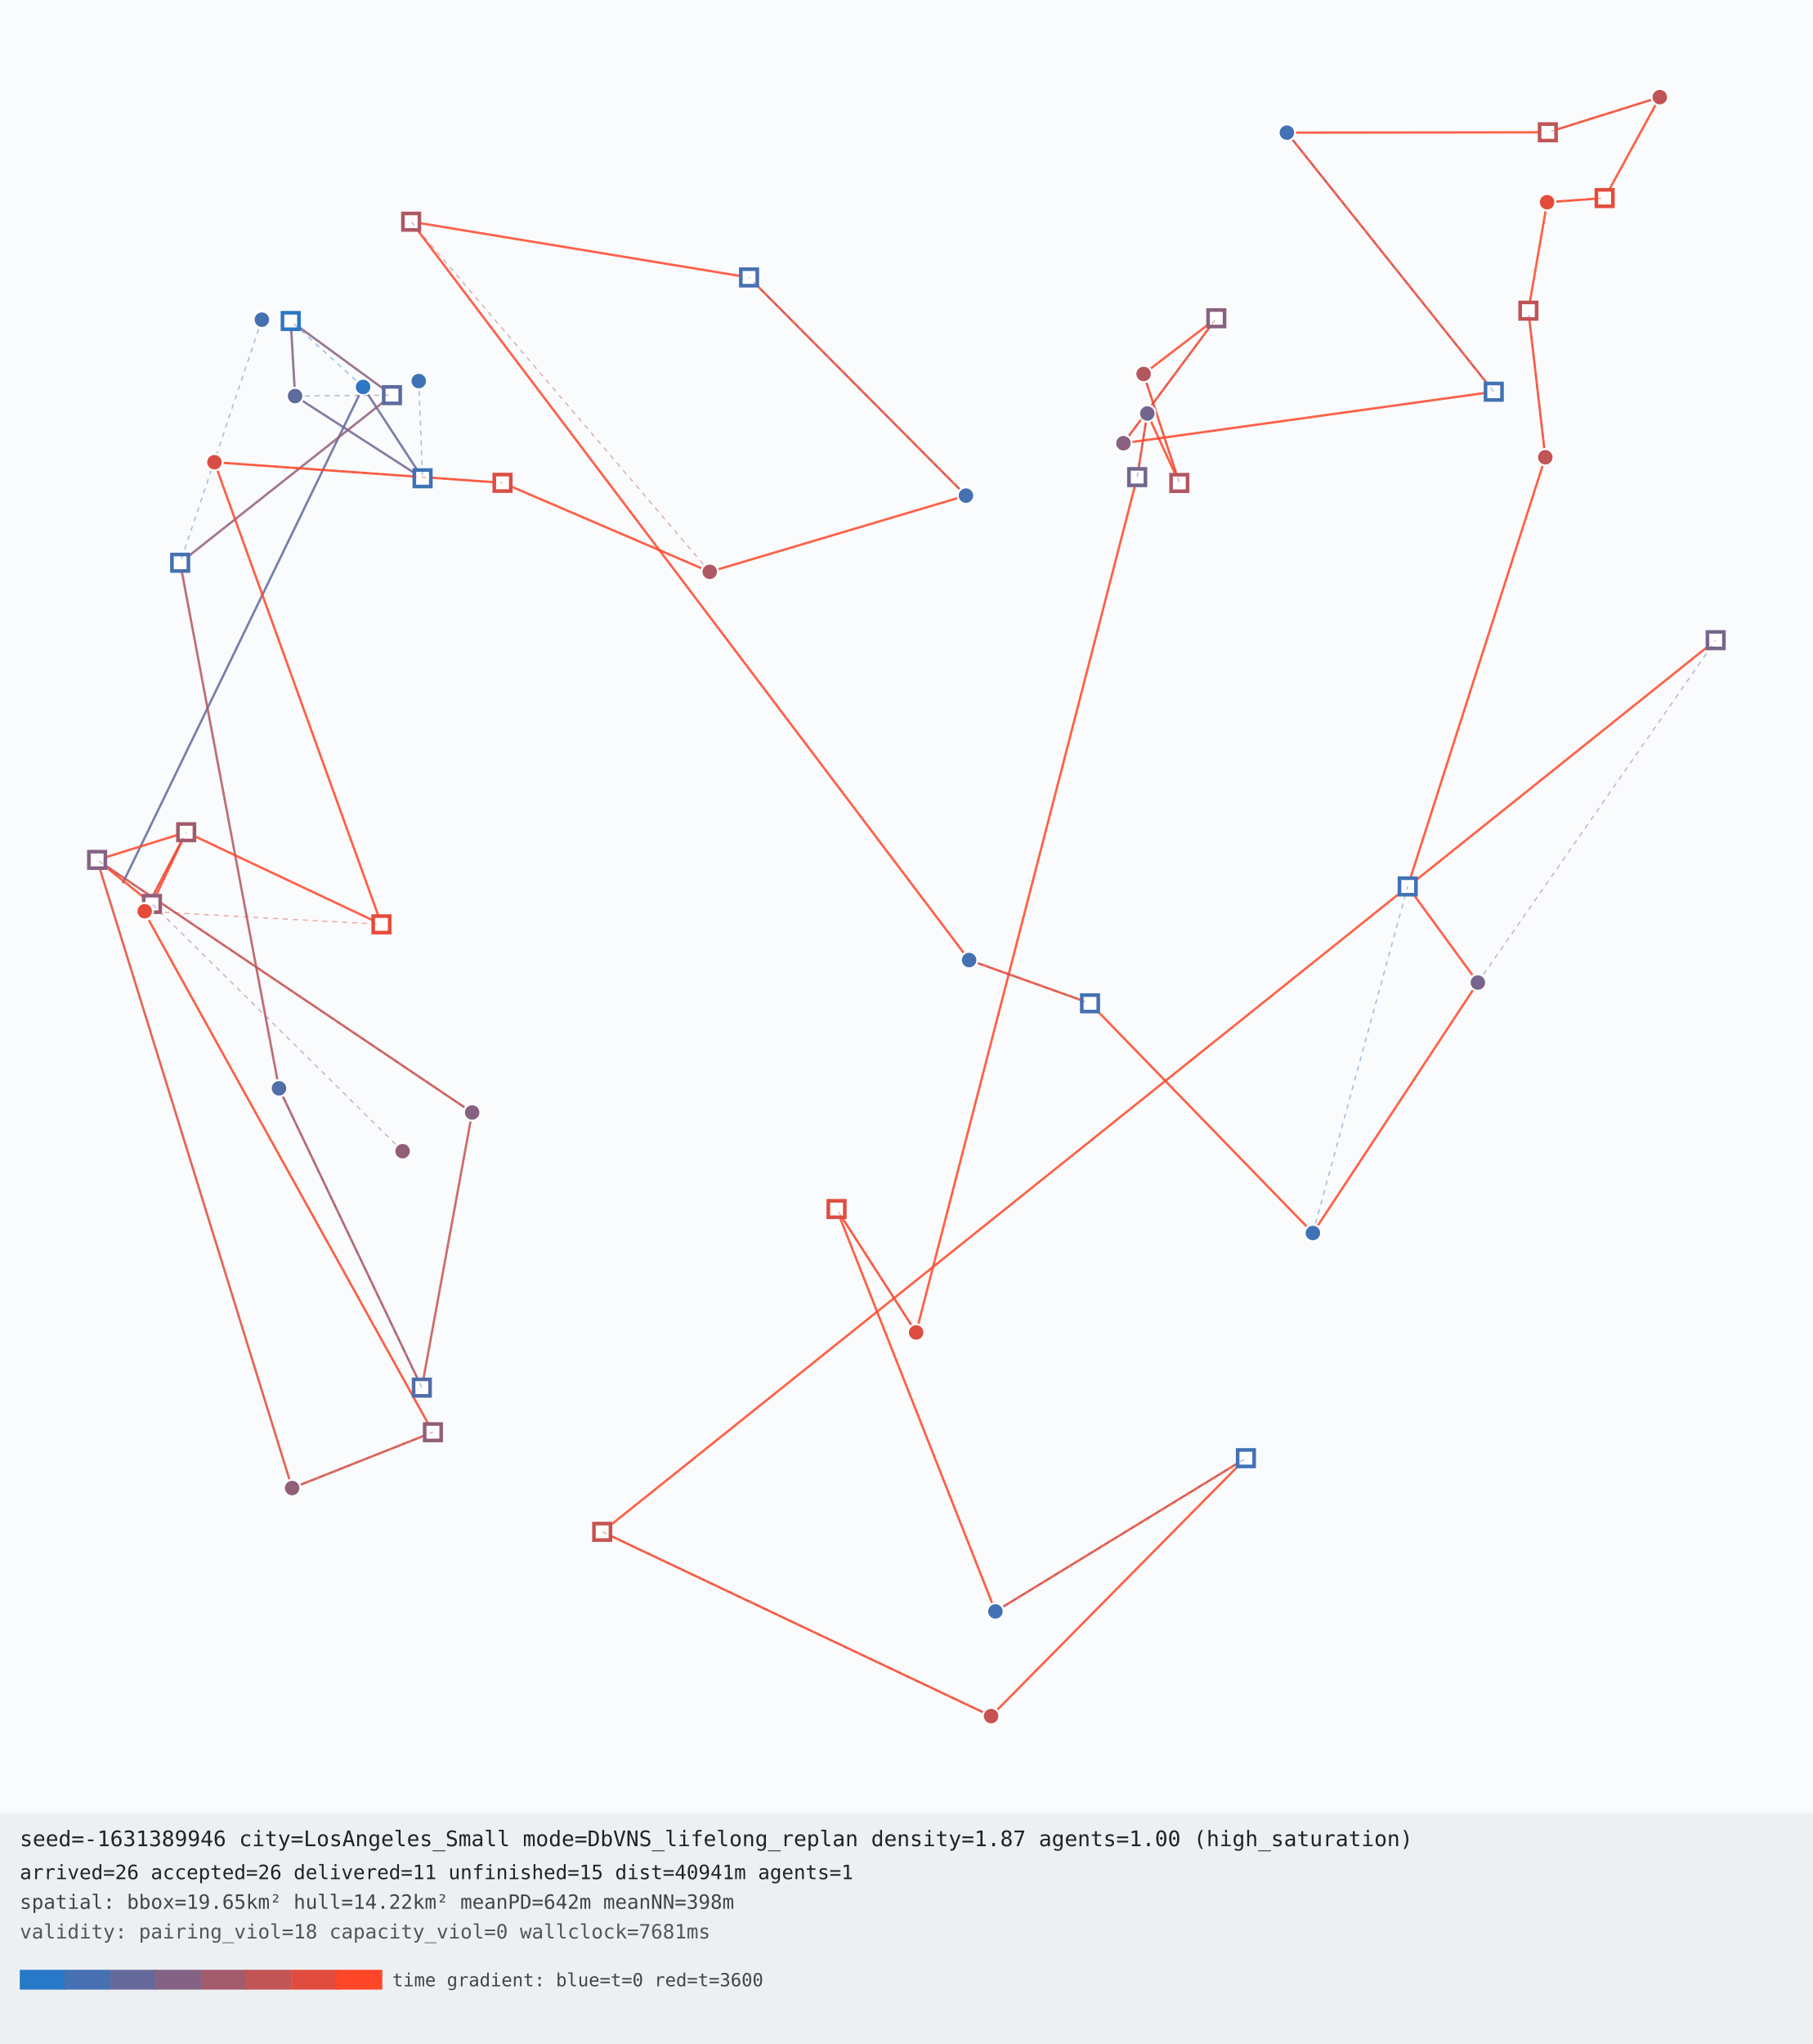
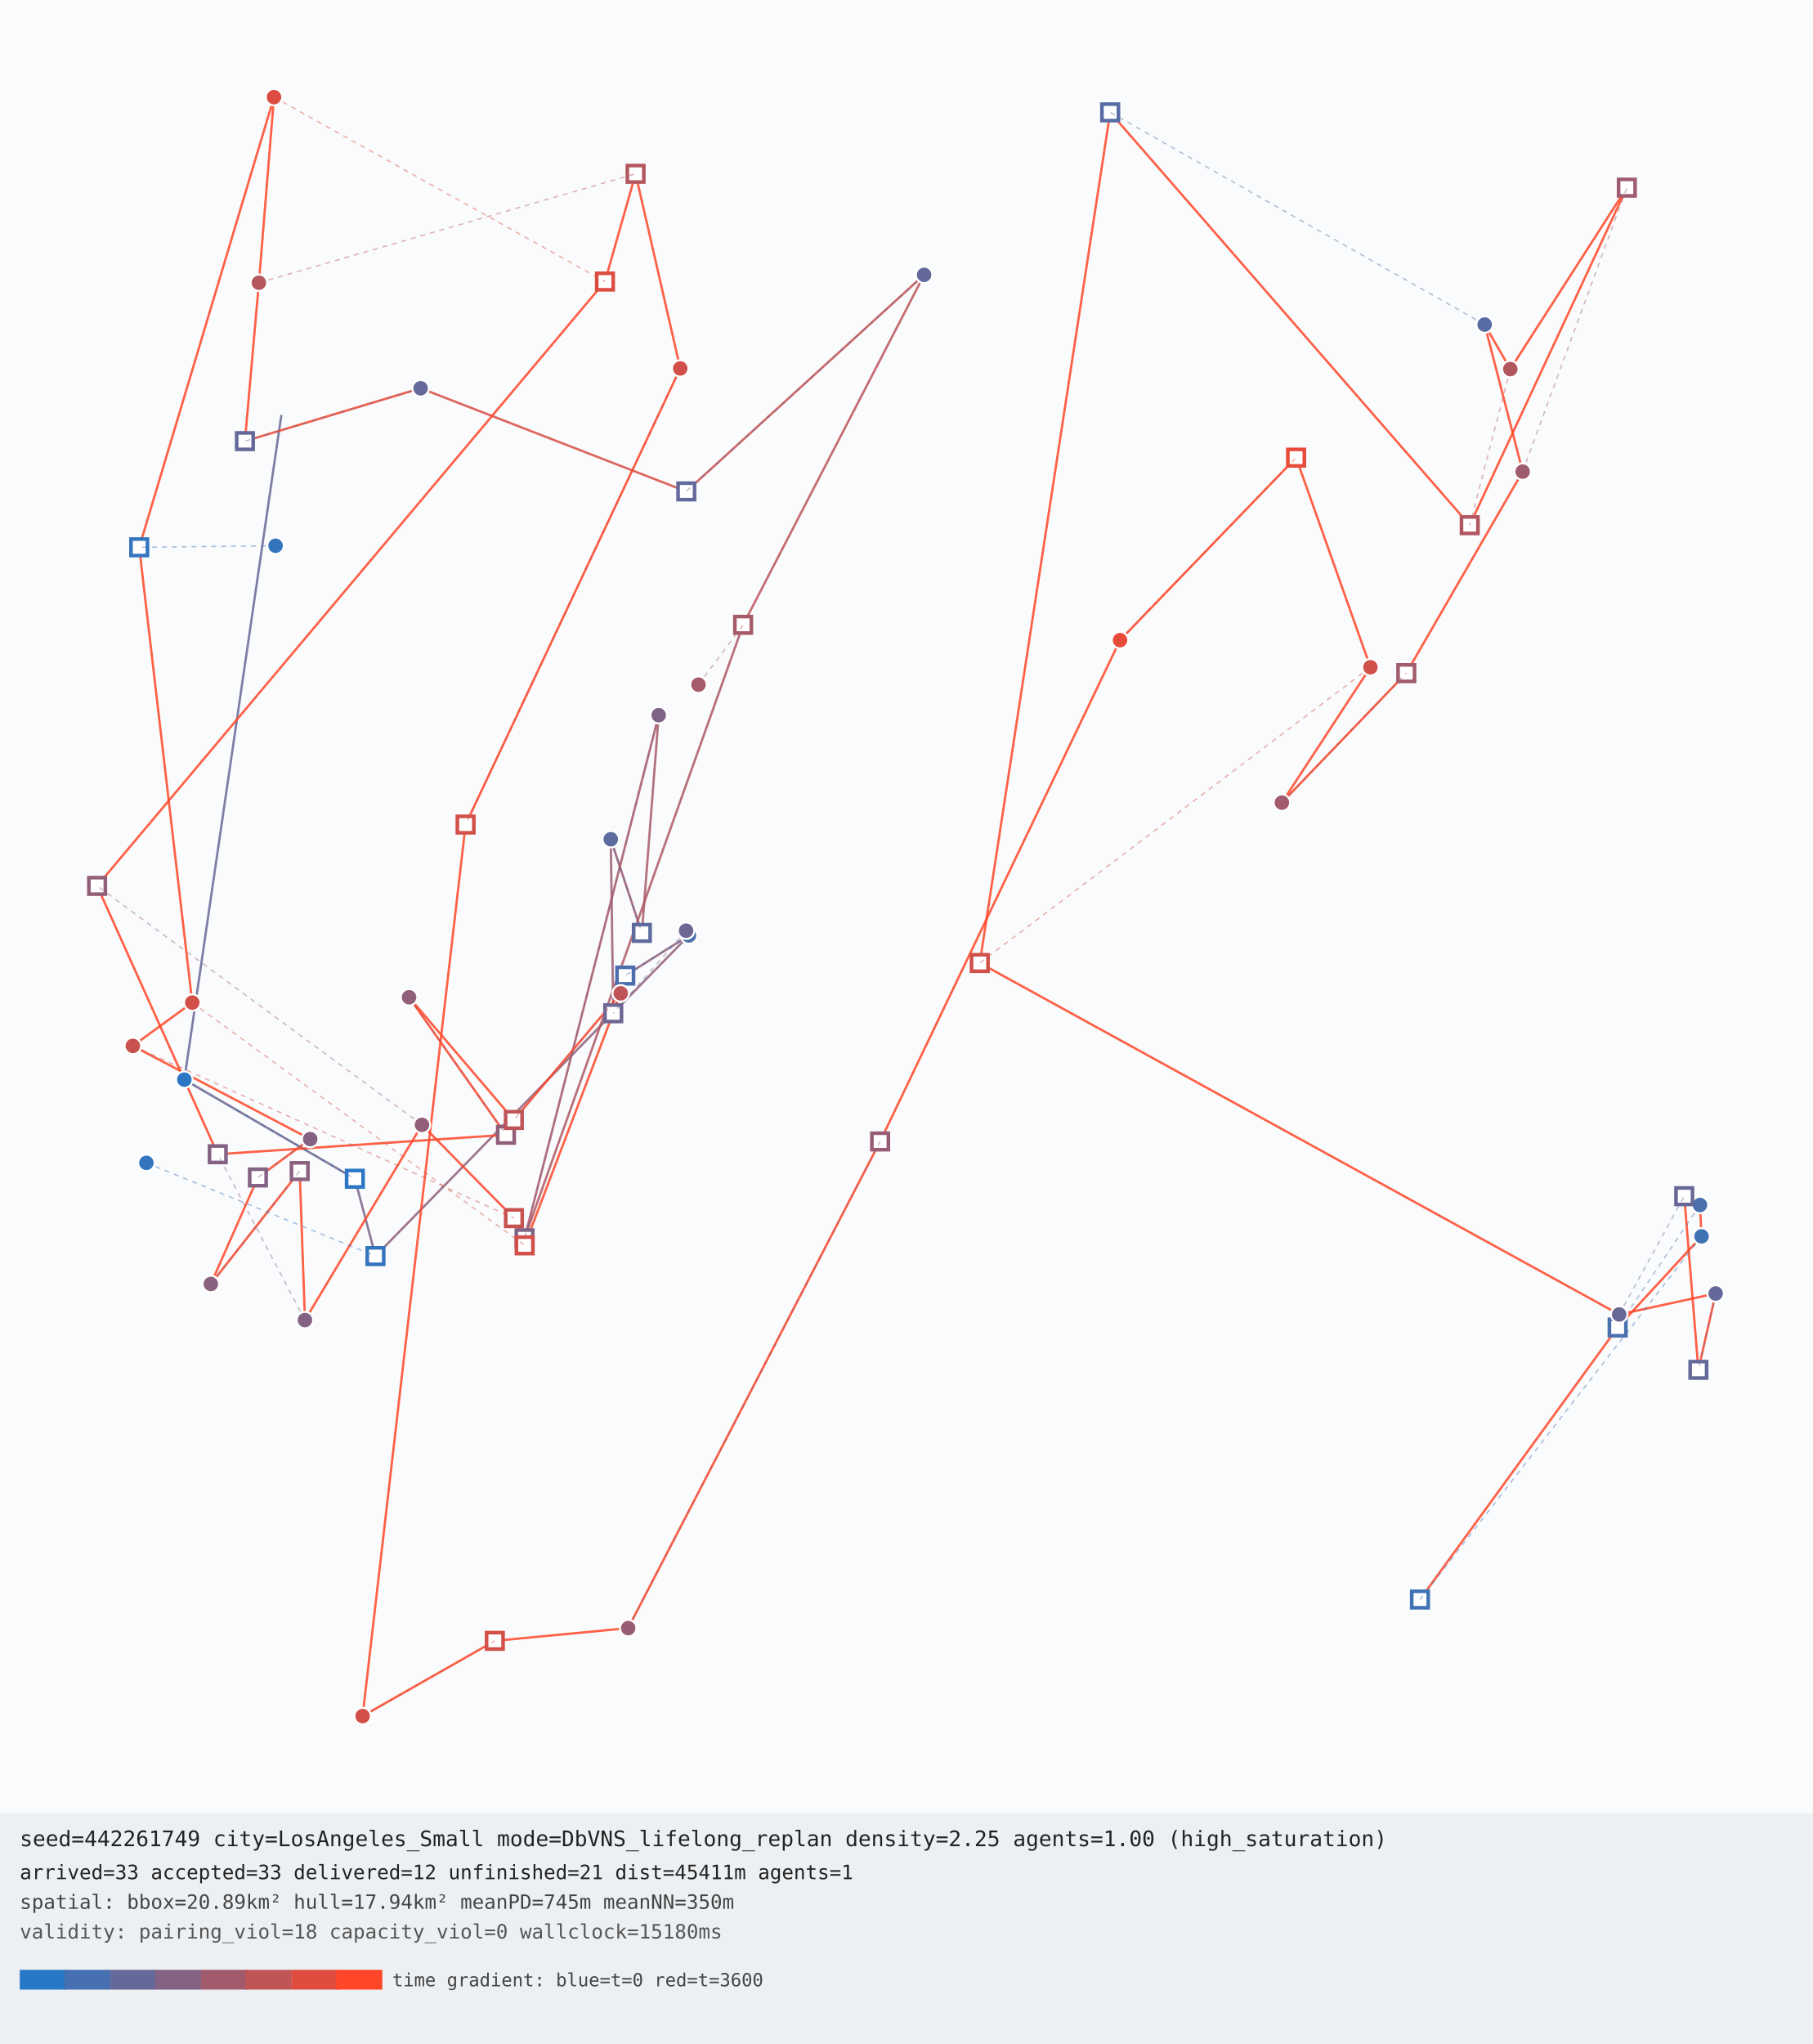
<svg xmlns="http://www.w3.org/2000/svg" width="1100" height="1240">
  <rect width="1100" height="1100" fill="#fafbfc" />
-   <line x1="74.462" y1="535.814" x2="220.326" y2="234.743" stroke="rgb(98,106,156)" stroke-width="1.4" opacity="0.85" />
-   <line x1="220.326" y1="234.743" x2="256.416" y2="290.144" stroke="rgb(105,104,151)" stroke-width="1.4" opacity="0.85" />
-   <line x1="256.416" y1="290.144" x2="179.055" y2="240.274" stroke="rgb(115,102,143)" stroke-width="1.4" opacity="0.85" />
-   <line x1="179.055" y1="240.274" x2="176.414" y2="194.74" stroke="rgb(127,99,134)" stroke-width="1.4" opacity="0.85" />
-   <line x1="176.414" y1="194.74" x2="237.848" y2="239.708" stroke="rgb(135,97,129)" stroke-width="1.4" opacity="0.85" />
-   <line x1="237.848" y1="239.708" x2="109.326" y2="341.396" stroke="rgb(147,95,120)" stroke-width="1.4" opacity="0.85" />
-   <line x1="109.326" y1="341.396" x2="169.298" y2="660.231" stroke="rgb(180,87,95)" stroke-width="1.4" opacity="0.85" />
-   <line x1="169.298" y1="660.231" x2="255.973" y2="841.808" stroke="rgb(187,85,90)" stroke-width="1.4" opacity="0.85" />
-   <line x1="255.973" y1="841.808" x2="286.496" y2="674.891" stroke="rgb(197,83,82)" stroke-width="1.4" opacity="0.85" />
-   <line x1="286.496" y1="674.891" x2="58.929" y2="521.674" stroke="rgb(211,80,72)" stroke-width="1.4" opacity="0.85" />
-   <line x1="58.929" y1="521.674" x2="177.253" y2="902.729" stroke="rgb(226,76,61)" stroke-width="1.4" opacity="0.85" />
-   <line x1="177.253" y1="902.729" x2="262.693" y2="868.864" stroke="rgb(228,76,59)" stroke-width="1.4" opacity="0.85" />
-   <line x1="262.693" y1="868.864" x2="87.607" y2="553.349" stroke="rgb(252,70,41)" stroke-width="1.4" opacity="0.85" />
-   <line x1="87.607" y1="553.349" x2="112.978" y2="504.872" stroke="rgb(252,70,41)" stroke-width="1.4" opacity="0.85" />
-   <line x1="112.978" y1="504.872" x2="92.214" y2="548.381" stroke="rgb(253,70,41)" stroke-width="1.4" opacity="0.85" />
-   <line x1="92.214" y1="548.381" x2="58.929" y2="521.674" stroke="rgb(255,70,40)" stroke-width="1.4" opacity="0.85" />
-   <line x1="58.929" y1="521.674" x2="112.978" y2="504.872" stroke="rgb(255,70,40)" stroke-width="1.4" opacity="0.85" />
-   <line x1="112.978" y1="504.872" x2="231.462" y2="560.757" stroke="rgb(255,70,40)" stroke-width="1.4" opacity="0.85" />
-   <line x1="231.462" y1="560.757" x2="130.118" y2="280.403" stroke="rgb(255,70,40)" stroke-width="1.4" opacity="0.85" />
-   <line x1="130.118" y1="280.403" x2="304.933" y2="292.907" stroke="rgb(255,70,40)" stroke-width="1.4" opacity="0.85" />
-   <line x1="304.933" y1="292.907" x2="430.674" y2="346.89" stroke="rgb(255,70,40)" stroke-width="1.4" opacity="0.85" />
-   <line x1="430.674" y1="346.89" x2="586.148" y2="300.655" stroke="rgb(255,70,40)" stroke-width="1.4" opacity="0.85" />
-   <line x1="586.148" y1="300.655" x2="454.521" y2="168.319" stroke="rgb(255,70,40)" stroke-width="1.4" opacity="0.85" />
-   <line x1="454.521" y1="168.319" x2="249.488" y2="134.496" stroke="rgb(255,70,40)" stroke-width="1.4" opacity="0.85" />
-   <line x1="249.488" y1="134.496" x2="588.063" y2="582.421" stroke="rgb(255,70,40)" stroke-width="1.4" opacity="0.85" />
-   <line x1="588.063" y1="582.421" x2="661.424" y2="608.659" stroke="rgb(255,70,40)" stroke-width="1.4" opacity="0.85" />
-   <line x1="661.424" y1="608.659" x2="796.67" y2="748.011" stroke="rgb(255,70,40)" stroke-width="1.4" opacity="0.85" />
-   <line x1="796.67" y1="748.011" x2="896.773" y2="596.064" stroke="rgb(255,70,40)" stroke-width="1.4" opacity="0.85" />
-   <line x1="896.773" y1="596.064" x2="854.204" y2="537.768" stroke="rgb(255,70,40)" stroke-width="1.4" opacity="0.85" />
-   <line x1="854.204" y1="537.768" x2="937.696" y2="277.397" stroke="rgb(255,70,40)" stroke-width="1.4" opacity="0.85" />
-   <line x1="937.696" y1="277.397" x2="927.415" y2="188.473" stroke="rgb(255,70,40)" stroke-width="1.4" opacity="0.85" />
-   <line x1="927.415" y1="188.473" x2="938.783" y2="122.664" stroke="rgb(255,70,40)" stroke-width="1.4" opacity="0.85" />
-   <line x1="938.783" y1="122.664" x2="973.696" y2="120.164" stroke="rgb(255,70,40)" stroke-width="1.4" opacity="0.85" />
-   <line x1="973.696" y1="120.164" x2="1007.16" y2="58.929" stroke="rgb(255,70,40)" stroke-width="1.4" opacity="0.85" />
-   <line x1="1007.16" y1="58.929" x2="939.219" y2="80.259" stroke="rgb(255,70,40)" stroke-width="1.4" opacity="0.85" />
-   <line x1="939.219" y1="80.259" x2="780.882" y2="80.462" stroke="rgb(255,70,40)" stroke-width="1.4" opacity="0.85" />
-   <line x1="780.882" y1="80.462" x2="906.409" y2="237.631" stroke="rgb(255,70,40)" stroke-width="1.4" opacity="0.85" />
-   <line x1="906.409" y1="237.631" x2="681.706" y2="268.871" stroke="rgb(255,70,40)" stroke-width="1.4" opacity="0.85" />
-   <line x1="681.706" y1="268.871" x2="738.062" y2="193.072" stroke="rgb(255,70,40)" stroke-width="1.4" opacity="0.85" />
-   <line x1="738.062" y1="193.072" x2="693.944" y2="226.86" stroke="rgb(255,70,40)" stroke-width="1.4" opacity="0.85" />
-   <line x1="693.944" y1="226.86" x2="715.613" y2="292.987" stroke="rgb(255,70,40)" stroke-width="1.4" opacity="0.85" />
-   <line x1="715.613" y1="292.987" x2="696.188" y2="250.833" stroke="rgb(255,70,40)" stroke-width="1.4" opacity="0.85" />
-   <line x1="696.188" y1="250.833" x2="690.044" y2="289.443" stroke="rgb(255,70,40)" stroke-width="1.4" opacity="0.85" />
-   <line x1="690.044" y1="289.443" x2="555.909" y2="808.331" stroke="rgb(255,70,40)" stroke-width="1.4" opacity="0.85" />
-   <line x1="555.909" y1="808.331" x2="507.629" y2="733.459" stroke="rgb(255,70,40)" stroke-width="1.4" opacity="0.85" />
-   <line x1="507.629" y1="733.459" x2="604.018" y2="977.576" stroke="rgb(255,70,40)" stroke-width="1.4" opacity="0.85" />
-   <line x1="604.018" y1="977.576" x2="756.009" y2="884.614" stroke="rgb(255,70,40)" stroke-width="1.4" opacity="0.85" />
-   <line x1="756.009" y1="884.614" x2="601.398" y2="1041.07" stroke="rgb(255,70,40)" stroke-width="1.4" opacity="0.85" />
-   <line x1="601.398" y1="1041.07" x2="365.42" y2="929.287" stroke="rgb(255,70,40)" stroke-width="1.4" opacity="0.85" />
-   <line x1="365.42" y1="929.287" x2="1041.07" y2="388.377" stroke="rgb(255,70,40)" stroke-width="1.4" opacity="0.85" />
-   <circle cx="254.097" cy="231.176" r="5" fill="rgb(61,114,183)" stroke="white" stroke-width="1.2" />
-   <rect x="251.416" y="285.144" width="10" height="10" fill="white" stroke="rgb(61,114,183)" stroke-width="2.2" />
-   <line x1="254.097" y1="231.176" x2="256.416" y2="290.144" stroke="rgb(61,114,183)" stroke-width="0.8" stroke-dasharray="3,3" opacity="0.45" />
-   <circle cx="220.326" cy="234.743" r="5" fill="rgb(45,118,195)" stroke="white" stroke-width="1.2" />
-   <rect x="171.414" y="189.74" width="10" height="10" fill="white" stroke="rgb(45,118,195)" stroke-width="2.2" />
-   <line x1="220.326" y1="234.743" x2="176.414" y2="194.74" stroke="rgb(45,118,195)" stroke-width="0.8" stroke-dasharray="3,3" opacity="0.45" />
-   <circle cx="179.055" cy="240.274" r="5" fill="rgb(94,107,159)" stroke="white" stroke-width="1.2" />
-   <rect x="232.848" y="234.708" width="10" height="10" fill="white" stroke="rgb(94,107,159)" stroke-width="2.2" />
-   <line x1="179.055" y1="240.274" x2="237.848" y2="239.708" stroke="rgb(94,107,159)" stroke-width="0.8" stroke-dasharray="3,3" opacity="0.45" />
-   <circle cx="158.891" cy="193.93" r="5" fill="rgb(69,113,177)" stroke="white" stroke-width="1.2" />
-   <rect x="104.326" y="336.396" width="10" height="10" fill="white" stroke="rgb(69,113,177)" stroke-width="2.2" />
-   <line x1="158.891" y1="193.93" x2="109.326" y2="341.396" stroke="rgb(69,113,177)" stroke-width="0.8" stroke-dasharray="3,3" opacity="0.45" />
-   <circle cx="169.298" cy="660.231" r="5" fill="rgb(82,110,168)" stroke="white" stroke-width="1.2" />
-   <rect x="250.973" y="836.808" width="10" height="10" fill="white" stroke="rgb(82,110,168)" stroke-width="2.2" />
-   <line x1="169.298" y1="660.231" x2="255.973" y2="841.808" stroke="rgb(82,110,168)" stroke-width="0.8" stroke-dasharray="3,3" opacity="0.45" />
-   <circle cx="286.496" cy="674.891" r="5" fill="rgb(133,98,130)" stroke="white" stroke-width="1.2" />
-   <rect x="53.929" y="516.674" width="10" height="10" fill="white" stroke="rgb(133,98,130)" stroke-width="2.2" />
-   <line x1="286.496" y1="674.891" x2="58.929" y2="521.674" stroke="rgb(133,98,130)" stroke-width="0.8" stroke-dasharray="3,3" opacity="0.45" />
-   <circle cx="177.253" cy="902.729" r="5" fill="rgb(145,95,121)" stroke="white" stroke-width="1.2" />
-   <rect x="257.693" y="863.864" width="10" height="10" fill="white" stroke="rgb(145,95,121)" stroke-width="2.2" />
-   <line x1="177.253" y1="902.729" x2="262.693" y2="868.864" stroke="rgb(145,95,121)" stroke-width="0.8" stroke-dasharray="3,3" opacity="0.45" />
-   <circle cx="87.607" cy="553.349" r="5" fill="rgb(162,91,108)" stroke="white" stroke-width="1.2" />
-   <rect x="107.978" y="499.872" width="10" height="10" fill="white" stroke="rgb(162,91,108)" stroke-width="2.2" />
-   <line x1="87.607" y1="553.349" x2="112.978" y2="504.872" stroke="rgb(162,91,108)" stroke-width="0.8" stroke-dasharray="3,3" opacity="0.45" />
-   <circle cx="244.301" cy="698.369" r="5" fill="rgb(146,95,121)" stroke="white" stroke-width="1.2" />
-   <rect x="87.214" y="543.381" width="10" height="10" fill="white" stroke="rgb(146,95,121)" stroke-width="2.2" />
-   <line x1="244.301" y1="698.369" x2="92.214" y2="548.381" stroke="rgb(146,95,121)" stroke-width="0.8" stroke-dasharray="3,3" opacity="0.45" />
-   <circle cx="796.67" cy="748.011" r="5" fill="rgb(64,114,182)" stroke="white" stroke-width="1.2" />
-   <rect x="849.204" y="532.768" width="10" height="10" fill="white" stroke="rgb(64,114,182)" stroke-width="2.2" />
-   <line x1="796.67" y1="748.011" x2="854.204" y2="537.768" stroke="rgb(64,114,182)" stroke-width="0.8" stroke-dasharray="3,3" opacity="0.45" />
-   <circle cx="604.018" cy="977.576" r="5" fill="rgb(65,114,181)" stroke="white" stroke-width="1.2" />
-   <rect x="751.009" y="879.614" width="10" height="10" fill="white" stroke="rgb(65,114,181)" stroke-width="2.2" />
-   <line x1="604.018" y1="977.576" x2="756.009" y2="884.614" stroke="rgb(65,114,181)" stroke-width="0.8" stroke-dasharray="3,3" opacity="0.45" />
-   <circle cx="780.882" cy="80.462" r="5" fill="rgb(68,113,179)" stroke="white" stroke-width="1.2" />
-   <rect x="901.409" y="232.631" width="10" height="10" fill="white" stroke="rgb(68,113,179)" stroke-width="2.2" />
-   <line x1="780.882" y1="80.462" x2="906.409" y2="237.631" stroke="rgb(68,113,179)" stroke-width="0.8" stroke-dasharray="3,3" opacity="0.45" />
-   <circle cx="588.063" cy="582.421" r="5" fill="rgb(68,113,178)" stroke="white" stroke-width="1.2" />
-   <rect x="656.424" y="603.659" width="10" height="10" fill="white" stroke="rgb(68,113,178)" stroke-width="2.2" />
-   <line x1="588.063" y1="582.421" x2="661.424" y2="608.659" stroke="rgb(68,113,178)" stroke-width="0.8" stroke-dasharray="3,3" opacity="0.45" />
-   <circle cx="586.148" cy="300.655" r="5" fill="rgb(70,112,177)" stroke="white" stroke-width="1.2" />
-   <rect x="449.521" y="163.319" width="10" height="10" fill="white" stroke="rgb(70,112,177)" stroke-width="2.2" />
-   <line x1="586.148" y1="300.655" x2="454.521" y2="168.319" stroke="rgb(70,112,177)" stroke-width="0.8" stroke-dasharray="3,3" opacity="0.45" />
-   <circle cx="696.188" cy="250.833" r="5" fill="rgb(114,102,144)" stroke="white" stroke-width="1.2" />
-   <rect x="685.044" y="284.443" width="10" height="10" fill="white" stroke="rgb(114,102,144)" stroke-width="2.2" />
-   <line x1="696.188" y1="250.833" x2="690.044" y2="289.443" stroke="rgb(114,102,144)" stroke-width="0.8" stroke-dasharray="3,3" opacity="0.45" />
-   <circle cx="896.773" cy="596.064" r="5" fill="rgb(119,101,141)" stroke="white" stroke-width="1.2" />
-   <rect x="1036.07" y="383.377" width="10" height="10" fill="white" stroke="rgb(119,101,141)" stroke-width="2.2" />
-   <line x1="896.773" y1="596.064" x2="1041.07" y2="388.377" stroke="rgb(119,101,141)" stroke-width="0.8" stroke-dasharray="3,3" opacity="0.45" />
-   <circle cx="681.706" cy="268.871" r="5" fill="rgb(138,97,126)" stroke="white" stroke-width="1.2" />
-   <rect x="733.062" y="188.072" width="10" height="10" fill="white" stroke="rgb(138,97,126)" stroke-width="2.2" />
-   <line x1="681.706" y1="268.871" x2="738.062" y2="193.072" stroke="rgb(138,97,126)" stroke-width="0.8" stroke-dasharray="3,3" opacity="0.45" />
-   <circle cx="430.674" cy="346.89" r="5" fill="rgb(174,88,99)" stroke="white" stroke-width="1.2" />
-   <rect x="244.488" y="129.496" width="10" height="10" fill="white" stroke="rgb(174,88,99)" stroke-width="2.2" />
-   <line x1="430.674" y1="346.89" x2="249.488" y2="134.496" stroke="rgb(174,88,99)" stroke-width="0.8" stroke-dasharray="3,3" opacity="0.45" />
-   <circle cx="693.944" cy="226.86" r="5" fill="rgb(178,87,96)" stroke="white" stroke-width="1.2" />
-   <rect x="710.613" y="287.987" width="10" height="10" fill="white" stroke="rgb(178,87,96)" stroke-width="2.2" />
-   <line x1="693.944" y1="226.86" x2="715.613" y2="292.987" stroke="rgb(178,87,96)" stroke-width="0.8" stroke-dasharray="3,3" opacity="0.45" />
-   <circle cx="1007.16" cy="58.929" r="5" fill="rgb(191,84,87)" stroke="white" stroke-width="1.2" />
-   <rect x="934.219" y="75.259" width="10" height="10" fill="white" stroke="rgb(191,84,87)" stroke-width="2.2" />
-   <line x1="1007.16" y1="58.929" x2="939.219" y2="80.259" stroke="rgb(191,84,87)" stroke-width="0.8" stroke-dasharray="3,3" opacity="0.45" />
-   <circle cx="937.696" cy="277.397" r="5" fill="rgb(193,84,85)" stroke="white" stroke-width="1.2" />
-   <rect x="922.415" y="183.473" width="10" height="10" fill="white" stroke="rgb(193,84,85)" stroke-width="2.2" />
-   <line x1="937.696" y1="277.397" x2="927.415" y2="188.473" stroke="rgb(193,84,85)" stroke-width="0.8" stroke-dasharray="3,3" opacity="0.45" />
-   <circle cx="601.398" cy="1041.07" r="5" fill="rgb(198,83,81)" stroke="white" stroke-width="1.2" />
-   <rect x="360.42" y="924.287" width="10" height="10" fill="white" stroke="rgb(198,83,81)" stroke-width="2.2" />
-   <line x1="601.398" y1="1041.07" x2="365.42" y2="929.287" stroke="rgb(198,83,81)" stroke-width="0.8" stroke-dasharray="3,3" opacity="0.45" />
-   <circle cx="130.118" cy="280.403" r="5" fill="rgb(217,78,68)" stroke="white" stroke-width="1.2" />
-   <rect x="299.933" y="287.907" width="10" height="10" fill="white" stroke="rgb(217,78,68)" stroke-width="2.2" />
-   <line x1="130.118" y1="280.403" x2="304.933" y2="292.907" stroke="rgb(217,78,68)" stroke-width="0.8" stroke-dasharray="3,3" opacity="0.45" />
-   <circle cx="555.909" cy="808.331" r="5" fill="rgb(220,78,65)" stroke="white" stroke-width="1.2" />
-   <rect x="502.629" y="728.459" width="10" height="10" fill="white" stroke="rgb(220,78,65)" stroke-width="2.2" />
-   <line x1="555.909" y1="808.331" x2="507.629" y2="733.459" stroke="rgb(220,78,65)" stroke-width="0.8" stroke-dasharray="3,3" opacity="0.45" />
-   <circle cx="938.783" cy="122.664" r="5" fill="rgb(229,75,58)" stroke="white" stroke-width="1.2" />
-   <rect x="968.696" y="115.164" width="10" height="10" fill="white" stroke="rgb(229,75,58)" stroke-width="2.2" />
-   <line x1="938.783" y1="122.664" x2="973.696" y2="120.164" stroke="rgb(229,75,58)" stroke-width="0.8" stroke-dasharray="3,3" opacity="0.45" />
-   <circle cx="87.816" cy="552.817" r="5" fill="rgb(229,75,58)" stroke="white" stroke-width="1.2" />
-   <rect x="226.462" y="555.757" width="10" height="10" fill="white" stroke="rgb(229,75,58)" stroke-width="2.2" />
-   <line x1="87.816" y1="552.817" x2="231.462" y2="560.757" stroke="rgb(229,75,58)" stroke-width="0.8" stroke-dasharray="3,3" opacity="0.45" />
+   <line x1="170.734" y1="251.755" x2="111.861" y2="654.971" stroke="rgb(103,105,152)" stroke-width="1.4" opacity="0.85" />
+   <line x1="111.861" y1="654.971" x2="215.327" y2="715.094" stroke="rgb(118,101,141)" stroke-width="1.4" opacity="0.85" />
+   <line x1="215.327" y1="715.094" x2="227.843" y2="761.997" stroke="rgb(122,100,138)" stroke-width="1.4" opacity="0.85" />
+   <line x1="227.843" y1="761.997" x2="418.032" y2="567.489" stroke="rgb(142,96,123)" stroke-width="1.4" opacity="0.85" />
+   <line x1="418.032" y1="567.489" x2="379.414" y2="591.836" stroke="rgb(147,95,120)" stroke-width="1.4" opacity="0.85" />
+   <line x1="379.414" y1="591.836" x2="372.123" y2="614.713" stroke="rgb(149,94,118)" stroke-width="1.4" opacity="0.85" />
+   <line x1="372.123" y1="614.713" x2="370.616" y2="509.125" stroke="rgb(154,93,114)" stroke-width="1.4" opacity="0.85" />
+   <line x1="370.616" y1="509.125" x2="389.491" y2="565.943" stroke="rgb(156,92,113)" stroke-width="1.4" opacity="0.85" />
+   <line x1="389.491" y1="565.943" x2="399.704" y2="433.872" stroke="rgb(167,90,105)" stroke-width="1.4" opacity="0.85" />
+   <line x1="399.704" y1="433.872" x2="318.308" y2="751.202" stroke="rgb(170,89,103)" stroke-width="1.4" opacity="0.85" />
+   <line x1="318.308" y1="751.202" x2="450.919" y2="379.042" stroke="rgb(173,88,100)" stroke-width="1.4" opacity="0.85" />
+   <line x1="450.919" y1="379.042" x2="560.75" y2="166.728" stroke="rgb(187,85,90)" stroke-width="1.4" opacity="0.85" />
+   <line x1="560.75" y1="166.728" x2="416.453" y2="298.12" stroke="rgb(201,82,79)" stroke-width="1.4" opacity="0.85" />
+   <line x1="416.453" y1="298.12" x2="255.227" y2="235.534" stroke="rgb(216,78,68)" stroke-width="1.4" opacity="0.85" />
+   <line x1="255.227" y1="235.534" x2="148.62" y2="267.611" stroke="rgb(246,71,46)" stroke-width="1.4" opacity="0.85" />
+   <line x1="148.62" y1="267.611" x2="157.098" y2="171.518" stroke="rgb(255,70,40)" stroke-width="1.4" opacity="0.85" />
+   <line x1="157.098" y1="171.518" x2="166.269" y2="58.929" stroke="rgb(255,70,40)" stroke-width="1.4" opacity="0.85" />
+   <line x1="166.269" y1="58.929" x2="84.482" y2="332.022" stroke="rgb(255,70,40)" stroke-width="1.4" opacity="0.85" />
+   <line x1="84.482" y1="332.022" x2="116.665" y2="608.222" stroke="rgb(255,70,40)" stroke-width="1.4" opacity="0.85" />
+   <line x1="116.665" y1="608.222" x2="80.604" y2="634.501" stroke="rgb(255,70,40)" stroke-width="1.4" opacity="0.85" />
+   <line x1="80.604" y1="634.501" x2="188.224" y2="691.032" stroke="rgb(255,70,40)" stroke-width="1.4" opacity="0.85" />
+   <line x1="188.224" y1="691.032" x2="156.504" y2="714.31" stroke="rgb(255,70,40)" stroke-width="1.4" opacity="0.85" />
+   <line x1="156.504" y1="714.31" x2="127.942" y2="778.931" stroke="rgb(255,70,40)" stroke-width="1.4" opacity="0.85" />
+   <line x1="127.942" y1="778.931" x2="181.852" y2="710.436" stroke="rgb(255,70,40)" stroke-width="1.4" opacity="0.85" />
+   <line x1="181.852" y1="710.436" x2="185.046" y2="800.842" stroke="rgb(255,70,40)" stroke-width="1.4" opacity="0.85" />
+   <line x1="185.046" y1="800.842" x2="256.053" y2="682.382" stroke="rgb(255,70,40)" stroke-width="1.4" opacity="0.85" />
+   <line x1="256.053" y1="682.382" x2="311.863" y2="738.987" stroke="rgb(255,70,40)" stroke-width="1.4" opacity="0.85" />
+   <line x1="311.863" y1="738.987" x2="318.308" y2="751.202" stroke="rgb(255,70,40)" stroke-width="1.4" opacity="0.85" />
+   <line x1="318.308" y1="751.202" x2="318.369" y2="755.495" stroke="rgb(255,70,40)" stroke-width="1.4" opacity="0.85" />
+   <line x1="318.369" y1="755.495" x2="376.664" y2="602.598" stroke="rgb(255,70,40)" stroke-width="1.4" opacity="0.85" />
+   <line x1="376.664" y1="602.598" x2="311.797" y2="679.436" stroke="rgb(255,70,40)" stroke-width="1.4" opacity="0.85" />
+   <line x1="311.797" y1="679.436" x2="248.228" y2="604.992" stroke="rgb(255,70,40)" stroke-width="1.4" opacity="0.85" />
+   <line x1="248.228" y1="604.992" x2="307.025" y2="688.42" stroke="rgb(255,70,40)" stroke-width="1.4" opacity="0.85" />
+   <line x1="307.025" y1="688.42" x2="132.129" y2="700.223" stroke="rgb(255,70,40)" stroke-width="1.4" opacity="0.85" />
+   <line x1="132.129" y1="700.223" x2="58.929" y2="537.428" stroke="rgb(255,70,40)" stroke-width="1.4" opacity="0.85" />
+   <line x1="58.929" y1="537.428" x2="367.094" y2="170.806" stroke="rgb(255,70,40)" stroke-width="1.4" opacity="0.85" />
+   <line x1="367.094" y1="170.806" x2="385.674" y2="105.434" stroke="rgb(255,70,40)" stroke-width="1.4" opacity="0.85" />
+   <line x1="385.674" y1="105.434" x2="412.776" y2="223.505" stroke="rgb(255,70,40)" stroke-width="1.4" opacity="0.85" />
+   <line x1="412.776" y1="223.505" x2="282.527" y2="500.226" stroke="rgb(255,70,40)" stroke-width="1.4" opacity="0.85" />
+   <line x1="282.527" y1="500.226" x2="220.028" y2="1041.07" stroke="rgb(255,70,40)" stroke-width="1.4" opacity="0.85" />
+   <line x1="220.028" y1="1041.07" x2="300.262" y2="995.421" stroke="rgb(255,70,40)" stroke-width="1.4" opacity="0.85" />
+   <line x1="300.262" y1="995.421" x2="381.175" y2="987.699" stroke="rgb(255,70,40)" stroke-width="1.4" opacity="0.85" />
+   <line x1="381.175" y1="987.699" x2="534.053" y2="692.468" stroke="rgb(255,70,40)" stroke-width="1.4" opacity="0.85" />
+   <line x1="534.053" y1="692.468" x2="679.637" y2="388.343" stroke="rgb(255,70,40)" stroke-width="1.4" opacity="0.85" />
+   <line x1="679.637" y1="388.343" x2="786.467" y2="277.628" stroke="rgb(255,70,40)" stroke-width="1.4" opacity="0.85" />
+   <line x1="786.467" y1="277.628" x2="831.574" y2="404.788" stroke="rgb(255,70,40)" stroke-width="1.4" opacity="0.85" />
+   <line x1="831.574" y1="404.788" x2="777.85" y2="486.899" stroke="rgb(255,70,40)" stroke-width="1.4" opacity="0.85" />
+   <line x1="777.85" y1="486.899" x2="853.339" y2="408.352" stroke="rgb(255,70,40)" stroke-width="1.4" opacity="0.85" />
+   <line x1="853.339" y1="408.352" x2="923.953" y2="286.104" stroke="rgb(255,70,40)" stroke-width="1.4" opacity="0.85" />
+   <line x1="923.953" y1="286.104" x2="900.891" y2="196.889" stroke="rgb(255,70,40)" stroke-width="1.4" opacity="0.85" />
+   <line x1="900.891" y1="196.889" x2="916.462" y2="223.902" stroke="rgb(255,70,40)" stroke-width="1.4" opacity="0.85" />
+   <line x1="916.462" y1="223.902" x2="987.167" y2="113.839" stroke="rgb(255,70,40)" stroke-width="1.4" opacity="0.85" />
+   <line x1="987.167" y1="113.839" x2="891.823" y2="318.607" stroke="rgb(255,70,40)" stroke-width="1.4" opacity="0.85" />
+   <line x1="891.823" y1="318.607" x2="673.664" y2="68.167" stroke="rgb(255,70,40)" stroke-width="1.4" opacity="0.85" />
+   <line x1="673.664" y1="68.167" x2="594.527" y2="584.202" stroke="rgb(255,70,40)" stroke-width="1.4" opacity="0.85" />
+   <line x1="594.527" y1="584.202" x2="982.526" y2="797.418" stroke="rgb(255,70,40)" stroke-width="1.4" opacity="0.85" />
+   <line x1="982.526" y1="797.418" x2="1041.07" y2="784.712" stroke="rgb(255,70,40)" stroke-width="1.4" opacity="0.85" />
+   <line x1="1041.07" y1="784.712" x2="1030.58" y2="831.011" stroke="rgb(255,70,40)" stroke-width="1.4" opacity="0.85" />
+   <line x1="1030.58" y1="831.011" x2="1022" y2="725.68" stroke="rgb(255,70,40)" stroke-width="1.4" opacity="0.85" />
+   <line x1="1022" y1="725.68" x2="1031.54" y2="731.017" stroke="rgb(255,70,40)" stroke-width="1.4" opacity="0.85" />
+   <line x1="1031.54" y1="731.017" x2="1032.49" y2="750.042" stroke="rgb(255,70,40)" stroke-width="1.4" opacity="0.85" />
+   <line x1="1032.49" y1="750.042" x2="981.585" y2="805.328" stroke="rgb(255,70,40)" stroke-width="1.4" opacity="0.85" />
+   <line x1="981.585" y1="805.328" x2="861.639" y2="970.357" stroke="rgb(255,70,40)" stroke-width="1.4" opacity="0.85" />
+   <circle cx="111.861" cy="654.971" r="5" fill="rgb(43,119,197)" stroke="white" stroke-width="1.2" />
+   <rect x="210.327" y="710.094" width="10" height="10" fill="white" stroke="rgb(43,119,197)" stroke-width="2.2" />
+   <line x1="111.861" y1="654.971" x2="215.327" y2="715.094" stroke="rgb(43,119,197)" stroke-width="0.8" stroke-dasharray="3,3" opacity="0.45" />
+   <circle cx="88.827" cy="705.453" r="5" fill="rgb(53,116,190)" stroke="white" stroke-width="1.2" />
+   <rect x="222.843" y="756.997" width="10" height="10" fill="white" stroke="rgb(53,116,190)" stroke-width="2.2" />
+   <line x1="88.827" y1="705.453" x2="227.843" y2="761.997" stroke="rgb(53,116,190)" stroke-width="0.8" stroke-dasharray="3,3" opacity="0.45" />
+   <circle cx="418.032" cy="567.489" r="5" fill="rgb(76,111,172)" stroke="white" stroke-width="1.2" />
+   <rect x="374.414" y="586.836" width="10" height="10" fill="white" stroke="rgb(76,111,172)" stroke-width="2.2" />
+   <line x1="418.032" y1="567.489" x2="379.414" y2="591.836" stroke="rgb(76,111,172)" stroke-width="0.8" stroke-dasharray="3,3" opacity="0.45" />
+   <circle cx="416.318" cy="564.612" r="5" fill="rgb(109,103,148)" stroke="white" stroke-width="1.2" />
+   <rect x="367.123" y="609.713" width="10" height="10" fill="white" stroke="rgb(109,103,148)" stroke-width="2.2" />
+   <line x1="416.318" y1="564.612" x2="372.123" y2="614.713" stroke="rgb(109,103,148)" stroke-width="0.8" stroke-dasharray="3,3" opacity="0.45" />
+   <circle cx="370.616" cy="509.125" r="5" fill="rgb(94,107,159)" stroke="white" stroke-width="1.2" />
+   <rect x="384.491" y="560.943" width="10" height="10" fill="white" stroke="rgb(94,107,159)" stroke-width="2.2" />
+   <line x1="370.616" y1="509.125" x2="389.491" y2="565.943" stroke="rgb(94,107,159)" stroke-width="0.8" stroke-dasharray="3,3" opacity="0.45" />
+   <circle cx="399.704" cy="433.872" r="5" fill="rgb(127,99,135)" stroke="white" stroke-width="1.2" />
+   <rect x="313.308" y="746.202" width="10" height="10" fill="white" stroke="rgb(127,99,135)" stroke-width="2.2" />
+   <line x1="399.704" y1="433.872" x2="318.308" y2="751.202" stroke="rgb(127,99,135)" stroke-width="0.8" stroke-dasharray="3,3" opacity="0.45" />
+   <circle cx="423.842" cy="415.357" r="5" fill="rgb(167,90,105)" stroke="white" stroke-width="1.2" />
+   <rect x="445.919" y="374.042" width="10" height="10" fill="white" stroke="rgb(167,90,105)" stroke-width="2.2" />
+   <line x1="423.842" y1="415.357" x2="450.919" y2="379.042" stroke="rgb(167,90,105)" stroke-width="0.8" stroke-dasharray="3,3" opacity="0.45" />
+   <circle cx="560.75" cy="166.728" r="5" fill="rgb(100,105,155)" stroke="white" stroke-width="1.2" />
+   <rect x="411.453" y="293.12" width="10" height="10" fill="white" stroke="rgb(100,105,155)" stroke-width="2.2" />
+   <line x1="560.75" y1="166.728" x2="416.453" y2="298.12" stroke="rgb(100,105,155)" stroke-width="0.8" stroke-dasharray="3,3" opacity="0.45" />
+   <circle cx="255.227" cy="235.534" r="5" fill="rgb(101,105,154)" stroke="white" stroke-width="1.2" />
+   <rect x="143.62" y="262.611" width="10" height="10" fill="white" stroke="rgb(101,105,154)" stroke-width="2.2" />
+   <line x1="255.227" y1="235.534" x2="148.62" y2="267.611" stroke="rgb(101,105,154)" stroke-width="0.8" stroke-dasharray="3,3" opacity="0.45" />
+   <circle cx="167.221" cy="331.075" r="5" fill="rgb(52,117,190)" stroke="white" stroke-width="1.2" />
+   <rect x="79.482" y="327.022" width="10" height="10" fill="white" stroke="rgb(52,117,190)" stroke-width="2.2" />
+   <line x1="167.221" y1="331.075" x2="84.482" y2="332.022" stroke="rgb(52,117,190)" stroke-width="0.8" stroke-dasharray="3,3" opacity="0.45" />
+   <circle cx="1032.49" cy="750.042" r="5" fill="rgb(65,114,180)" stroke="white" stroke-width="1.2" />
+   <rect x="856.639" y="965.357" width="10" height="10" fill="white" stroke="rgb(65,114,180)" stroke-width="2.2" />
+   <line x1="1032.49" y1="750.042" x2="861.639" y2="970.357" stroke="rgb(65,114,180)" stroke-width="0.8" stroke-dasharray="3,3" opacity="0.45" />
+   <circle cx="1031.54" cy="731.017" r="5" fill="rgb(74,112,174)" stroke="white" stroke-width="1.2" />
+   <rect x="976.585" y="800.328" width="10" height="10" fill="white" stroke="rgb(74,112,174)" stroke-width="2.2" />
+   <line x1="1031.54" y1="731.017" x2="981.585" y2="805.328" stroke="rgb(74,112,174)" stroke-width="0.8" stroke-dasharray="3,3" opacity="0.45" />
+   <circle cx="900.891" cy="196.889" r="5" fill="rgb(87,108,164)" stroke="white" stroke-width="1.2" />
+   <rect x="668.664" y="63.167" width="10" height="10" fill="white" stroke="rgb(87,108,164)" stroke-width="2.2" />
+   <line x1="900.891" y1="196.889" x2="673.664" y2="68.167" stroke="rgb(87,108,164)" stroke-width="0.8" stroke-dasharray="3,3" opacity="0.45" />
+   <circle cx="1041.07" cy="784.712" r="5" fill="rgb(100,105,154)" stroke="white" stroke-width="1.2" />
+   <rect x="1025.58" y="826.011" width="10" height="10" fill="white" stroke="rgb(100,105,154)" stroke-width="2.2" />
+   <line x1="1041.07" y1="784.712" x2="1030.58" y2="831.011" stroke="rgb(100,105,154)" stroke-width="0.8" stroke-dasharray="3,3" opacity="0.45" />
+   <circle cx="982.526" cy="797.418" r="5" fill="rgb(104,104,151)" stroke="white" stroke-width="1.2" />
+   <rect x="1017" y="720.68" width="10" height="10" fill="white" stroke="rgb(104,104,151)" stroke-width="2.2" />
+   <line x1="982.526" y1="797.418" x2="1022" y2="725.68" stroke="rgb(104,104,151)" stroke-width="0.8" stroke-dasharray="3,3" opacity="0.45" />
+   <circle cx="185.046" cy="800.842" r="5" fill="rgb(131,98,131)" stroke="white" stroke-width="1.2" />
+   <rect x="127.129" y="695.223" width="10" height="10" fill="white" stroke="rgb(131,98,131)" stroke-width="2.2" />
+   <line x1="185.046" y1="800.842" x2="132.129" y2="700.223" stroke="rgb(131,98,131)" stroke-width="0.8" stroke-dasharray="3,3" opacity="0.45" />
+   <circle cx="188.224" cy="691.032" r="5" fill="rgb(131,98,131)" stroke="white" stroke-width="1.2" />
+   <rect x="151.504" y="709.31" width="10" height="10" fill="white" stroke="rgb(131,98,131)" stroke-width="2.2" />
+   <line x1="188.224" y1="691.032" x2="156.504" y2="714.31" stroke="rgb(131,98,131)" stroke-width="0.8" stroke-dasharray="3,3" opacity="0.45" />
+   <circle cx="127.942" cy="778.931" r="5" fill="rgb(138,97,126)" stroke="white" stroke-width="1.2" />
+   <rect x="176.852" y="705.436" width="10" height="10" fill="white" stroke="rgb(138,97,126)" stroke-width="2.2" />
+   <line x1="127.942" y1="778.931" x2="181.852" y2="710.436" stroke="rgb(138,97,126)" stroke-width="0.8" stroke-dasharray="3,3" opacity="0.45" />
+   <circle cx="248.228" cy="604.992" r="5" fill="rgb(144,95,121)" stroke="white" stroke-width="1.2" />
+   <rect x="302.025" y="683.42" width="10" height="10" fill="white" stroke="rgb(144,95,121)" stroke-width="2.2" />
+   <line x1="248.228" y1="604.992" x2="307.025" y2="688.42" stroke="rgb(144,95,121)" stroke-width="0.8" stroke-dasharray="3,3" opacity="0.45" />
+   <circle cx="256.053" cy="682.382" r="5" fill="rgb(147,95,120)" stroke="white" stroke-width="1.2" />
+   <rect x="53.929" y="532.428" width="10" height="10" fill="white" stroke="rgb(147,95,120)" stroke-width="2.2" />
+   <line x1="256.053" y1="682.382" x2="58.929" y2="537.428" stroke="rgb(147,95,120)" stroke-width="0.8" stroke-dasharray="3,3" opacity="0.45" />
+   <circle cx="381.175" cy="987.699" r="5" fill="rgb(151,93,116)" stroke="white" stroke-width="1.2" />
+   <rect x="529.053" y="687.468" width="10" height="10" fill="white" stroke="rgb(151,93,116)" stroke-width="2.2" />
+   <line x1="381.175" y1="987.699" x2="534.053" y2="692.468" stroke="rgb(151,93,116)" stroke-width="0.8" stroke-dasharray="3,3" opacity="0.45" />
+   <circle cx="923.953" cy="286.104" r="5" fill="rgb(159,92,111)" stroke="white" stroke-width="1.2" />
+   <rect x="982.167" y="108.839" width="10" height="10" fill="white" stroke="rgb(159,92,111)" stroke-width="2.2" />
+   <line x1="923.953" y1="286.104" x2="987.167" y2="113.839" stroke="rgb(159,92,111)" stroke-width="0.8" stroke-dasharray="3,3" opacity="0.45" />
+   <circle cx="777.85" cy="486.899" r="5" fill="rgb(162,91,108)" stroke="white" stroke-width="1.2" />
+   <rect x="848.339" y="403.352" width="10" height="10" fill="white" stroke="rgb(162,91,108)" stroke-width="2.2" />
+   <line x1="777.85" y1="486.899" x2="853.339" y2="408.352" stroke="rgb(162,91,108)" stroke-width="0.8" stroke-dasharray="3,3" opacity="0.45" />
+   <circle cx="916.462" cy="223.902" r="5" fill="rgb(178,87,96)" stroke="white" stroke-width="1.2" />
+   <rect x="886.823" y="313.607" width="10" height="10" fill="white" stroke="rgb(178,87,96)" stroke-width="2.2" />
+   <line x1="916.462" y1="223.902" x2="891.823" y2="318.607" stroke="rgb(178,87,96)" stroke-width="0.8" stroke-dasharray="3,3" opacity="0.45" />
+   <circle cx="157.098" cy="171.518" r="5" fill="rgb(180,87,95)" stroke="white" stroke-width="1.2" />
+   <rect x="380.674" y="100.434" width="10" height="10" fill="white" stroke="rgb(180,87,95)" stroke-width="2.2" />
+   <line x1="157.098" y1="171.518" x2="385.674" y2="105.434" stroke="rgb(180,87,95)" stroke-width="0.8" stroke-dasharray="3,3" opacity="0.45" />
+   <circle cx="376.664" cy="602.598" r="5" fill="rgb(191,84,86)" stroke="white" stroke-width="1.2" />
+   <rect x="306.797" y="674.436" width="10" height="10" fill="white" stroke="rgb(191,84,86)" stroke-width="2.2" />
+   <line x1="376.664" y1="602.598" x2="311.797" y2="679.436" stroke="rgb(191,84,86)" stroke-width="0.8" stroke-dasharray="3,3" opacity="0.45" />
+   <circle cx="80.604" cy="634.501" r="5" fill="rgb(200,82,80)" stroke="white" stroke-width="1.2" />
+   <rect x="306.863" y="733.987" width="10" height="10" fill="white" stroke="rgb(200,82,80)" stroke-width="2.2" />
+   <line x1="80.604" y1="634.501" x2="311.863" y2="738.987" stroke="rgb(200,82,80)" stroke-width="0.8" stroke-dasharray="3,3" opacity="0.45" />
+   <circle cx="831.574" cy="404.788" r="5" fill="rgb(208,80,74)" stroke="white" stroke-width="1.2" />
+   <rect x="589.527" y="579.202" width="10" height="10" fill="white" stroke="rgb(208,80,74)" stroke-width="2.2" />
+   <line x1="831.574" y1="404.788" x2="594.527" y2="584.202" stroke="rgb(208,80,74)" stroke-width="0.8" stroke-dasharray="3,3" opacity="0.45" />
+   <circle cx="412.776" cy="223.505" r="5" fill="rgb(210,80,73)" stroke="white" stroke-width="1.2" />
+   <rect x="277.527" y="495.226" width="10" height="10" fill="white" stroke="rgb(210,80,73)" stroke-width="2.2" />
+   <line x1="412.776" y1="223.505" x2="282.527" y2="500.226" stroke="rgb(210,80,73)" stroke-width="0.8" stroke-dasharray="3,3" opacity="0.45" />
+   <circle cx="116.665" cy="608.222" r="5" fill="rgb(210,80,73)" stroke="white" stroke-width="1.2" />
+   <rect x="313.369" y="750.495" width="10" height="10" fill="white" stroke="rgb(210,80,73)" stroke-width="2.2" />
+   <line x1="116.665" y1="608.222" x2="318.369" y2="755.495" stroke="rgb(210,80,73)" stroke-width="0.8" stroke-dasharray="3,3" opacity="0.45" />
+   <circle cx="220.028" cy="1041.07" r="5" fill="rgb(211,80,72)" stroke="white" stroke-width="1.2" />
+   <rect x="295.262" y="990.421" width="10" height="10" fill="white" stroke="rgb(211,80,72)" stroke-width="2.2" />
+   <line x1="220.028" y1="1041.07" x2="300.262" y2="995.421" stroke="rgb(211,80,72)" stroke-width="0.8" stroke-dasharray="3,3" opacity="0.45" />
+   <circle cx="166.269" cy="58.929" r="5" fill="rgb(220,77,65)" stroke="white" stroke-width="1.2" />
+   <rect x="362.094" y="165.806" width="10" height="10" fill="white" stroke="rgb(220,77,65)" stroke-width="2.2" />
+   <line x1="166.269" y1="58.929" x2="367.094" y2="170.806" stroke="rgb(220,77,65)" stroke-width="0.8" stroke-dasharray="3,3" opacity="0.45" />
+   <circle cx="679.637" cy="388.343" r="5" fill="rgb(231,75,57)" stroke="white" stroke-width="1.2" />
+   <rect x="781.467" y="272.628" width="10" height="10" fill="white" stroke="rgb(231,75,57)" stroke-width="2.2" />
+   <line x1="679.637" y1="388.343" x2="786.467" y2="277.628" stroke="rgb(231,75,57)" stroke-width="0.8" stroke-dasharray="3,3" opacity="0.45" />
  <rect y="1100" width="1100" height="140" fill="#edf0f3" />
-   <text x="12" y="1120" font-family="monospace" font-size="13" fill="#222">seed=-1631389946  city=LosAngeles_Small  mode=DbVNS_lifelong_replan  density=1.87  agents=1.00  (high_saturation)</text>
-   <text x="12" y="1140" font-family="monospace" font-size="12" fill="#222">arrived=26 accepted=26 delivered=11 unfinished=15 dist=40941m agents=1</text>
-   <text x="12" y="1158" font-family="monospace" font-size="12" fill="#444">spatial: bbox=19.65km² hull=14.22km² meanPD=642m meanNN=398m</text>
-   <text x="12" y="1176" font-family="monospace" font-size="12" fill="#555">validity: pairing_viol=18 capacity_viol=0 wallclock=7681ms</text>
+   <text x="12" y="1120" font-family="monospace" font-size="13" fill="#222">seed=442261749  city=LosAngeles_Small  mode=DbVNS_lifelong_replan  density=2.25  agents=1.00  (high_saturation)</text>
+   <text x="12" y="1140" font-family="monospace" font-size="12" fill="#222">arrived=33 accepted=33 delivered=12 unfinished=21 dist=45411m agents=1</text>
+   <text x="12" y="1158" font-family="monospace" font-size="12" fill="#444">spatial: bbox=20.89km² hull=17.94km² meanPD=745m meanNN=350m</text>
+   <text x="12" y="1176" font-family="monospace" font-size="12" fill="#555">validity: pairing_viol=18 capacity_viol=0 wallclock=15180ms</text>
  <rect x="12" y="1195" width="28" height="12" fill="rgb(40,120,200)" />
  <rect x="39" y="1195" width="28" height="12" fill="rgb(70,112,177)" />
  <rect x="67" y="1195" width="28" height="12" fill="rgb(101,105,154)" />
  <rect x="94" y="1195" width="28" height="12" fill="rgb(132,98,131)" />
  <rect x="122" y="1195" width="28" height="12" fill="rgb(162,91,108)" />
  <rect x="149" y="1195" width="28" height="12" fill="rgb(193,84,85)" />
  <rect x="177" y="1195" width="28" height="12" fill="rgb(224,77,62)" />
  <rect x="204" y="1195" width="28" height="12" fill="rgb(255,70,40)" />
  <text x="238" y="1205" font-family="monospace" font-size="11" fill="#444">time gradient: blue=t=0  red=t=3600</text>
</svg>
